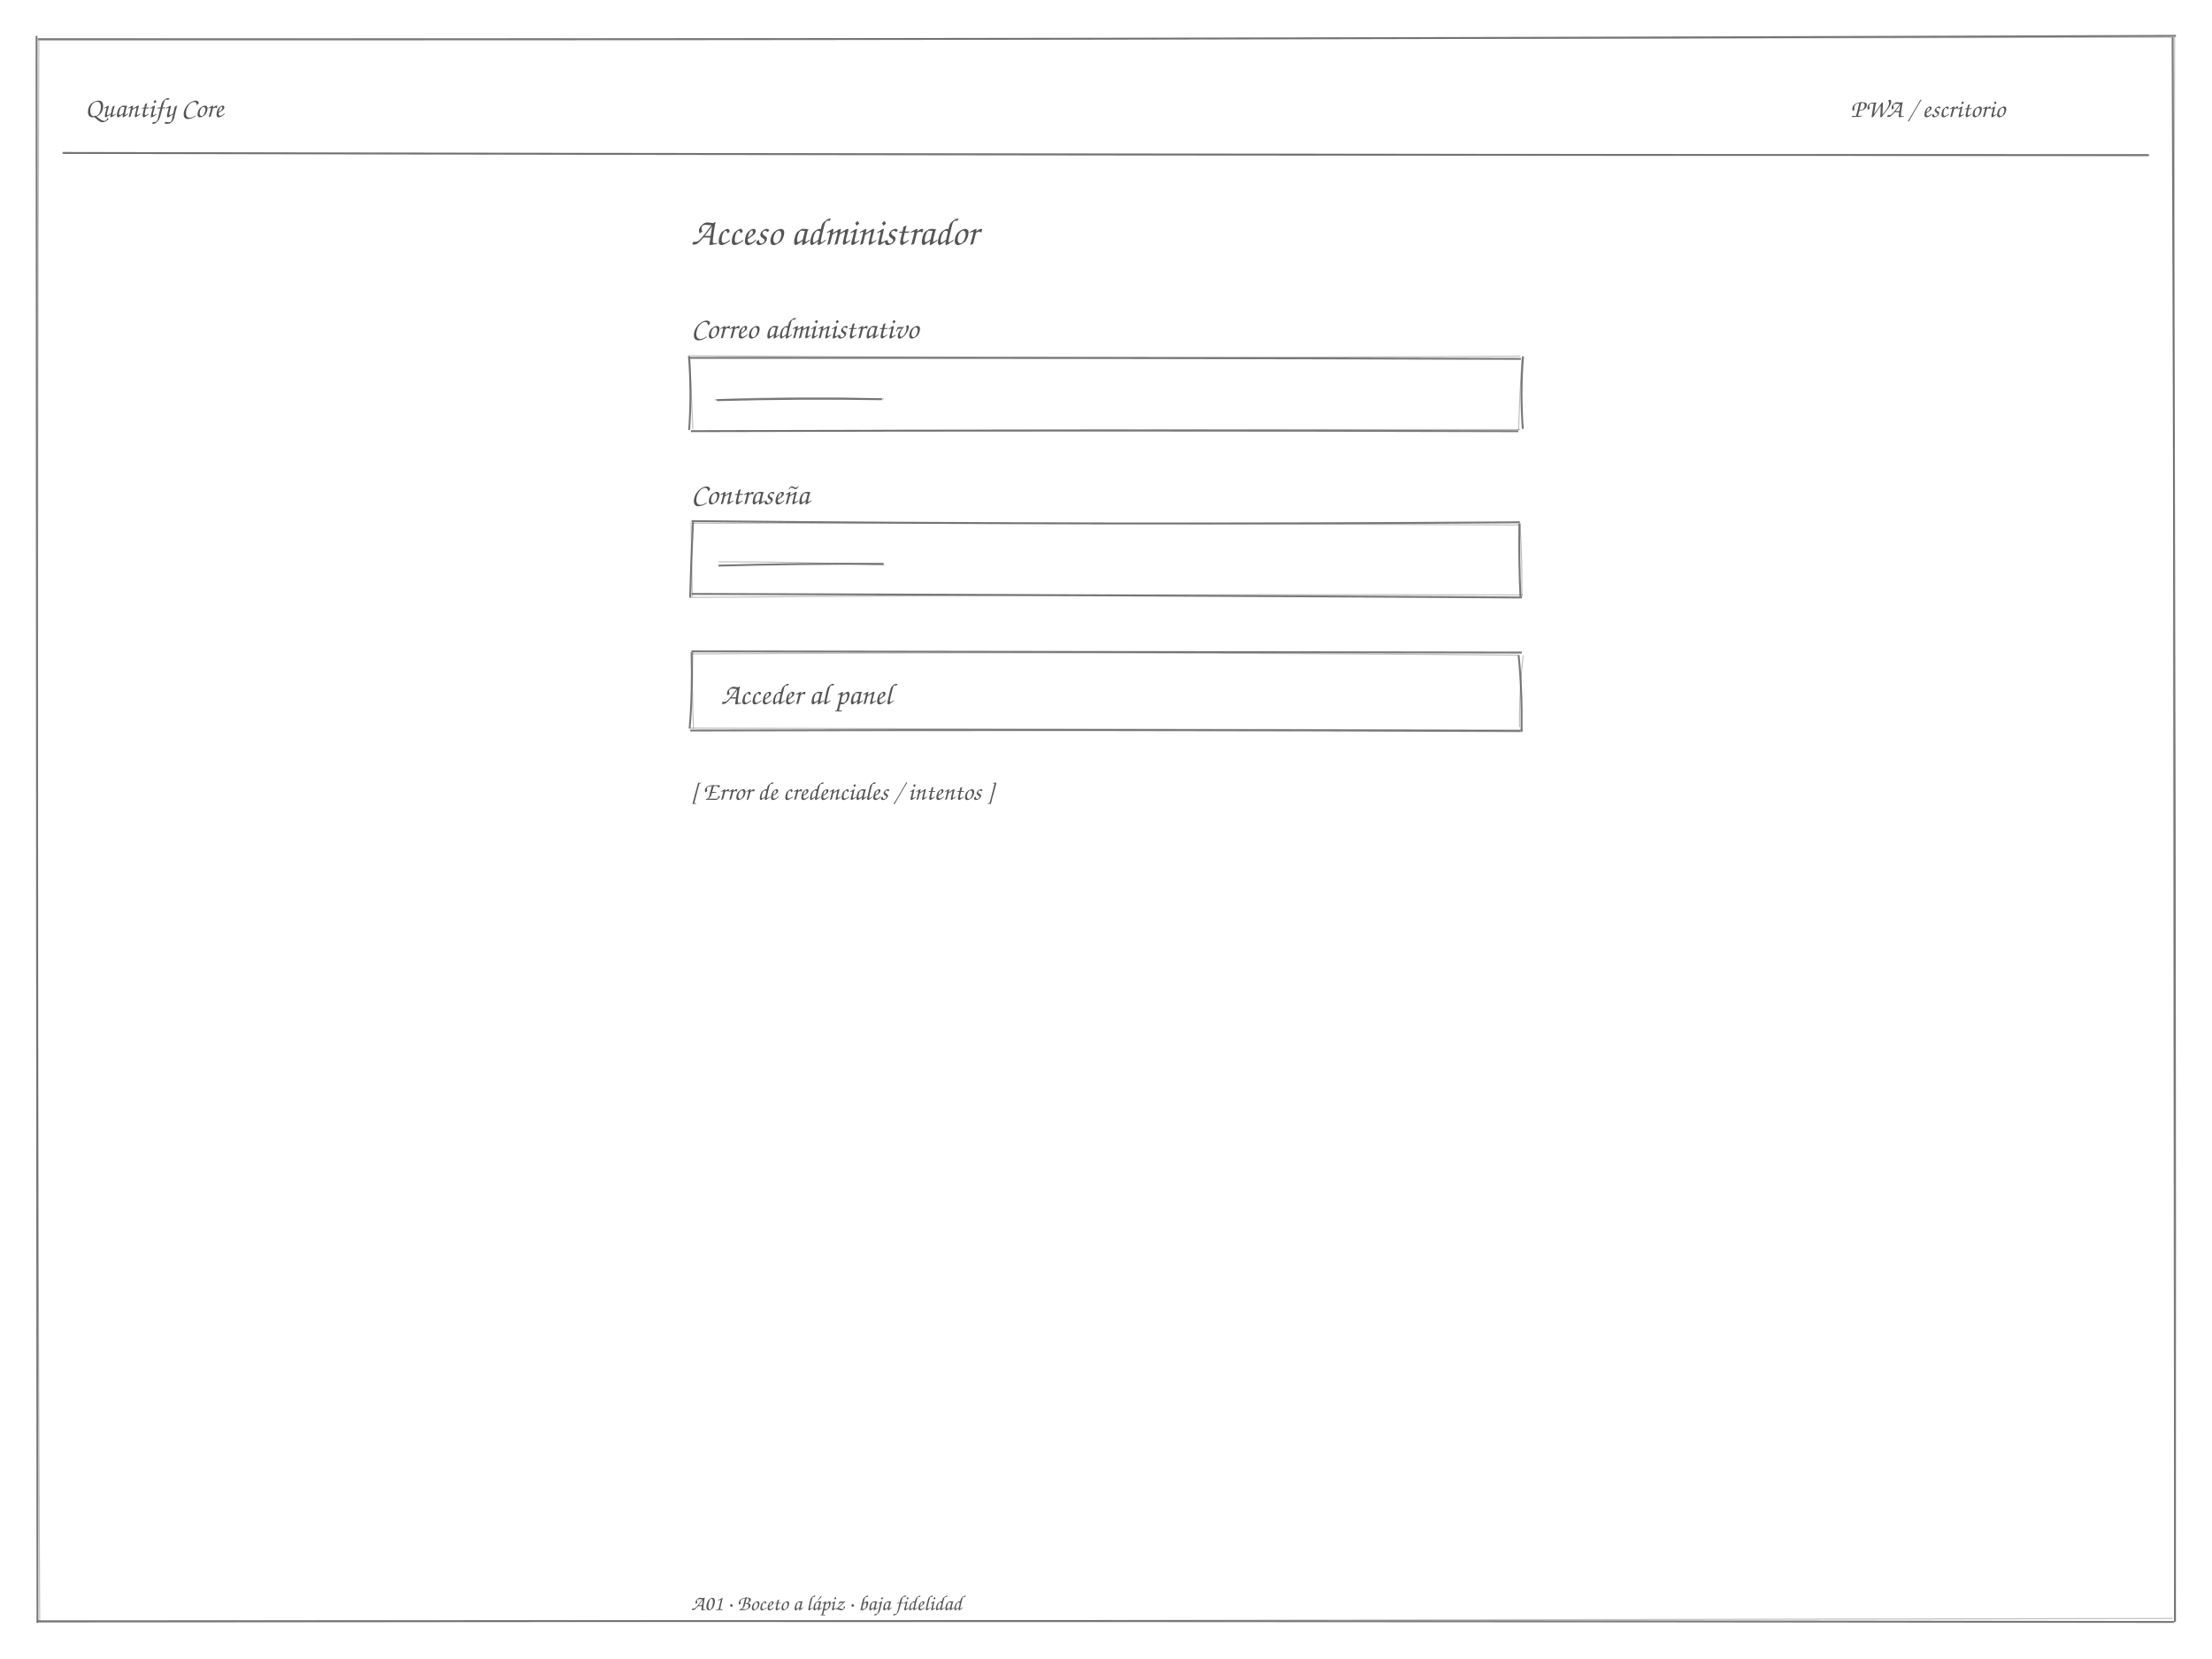
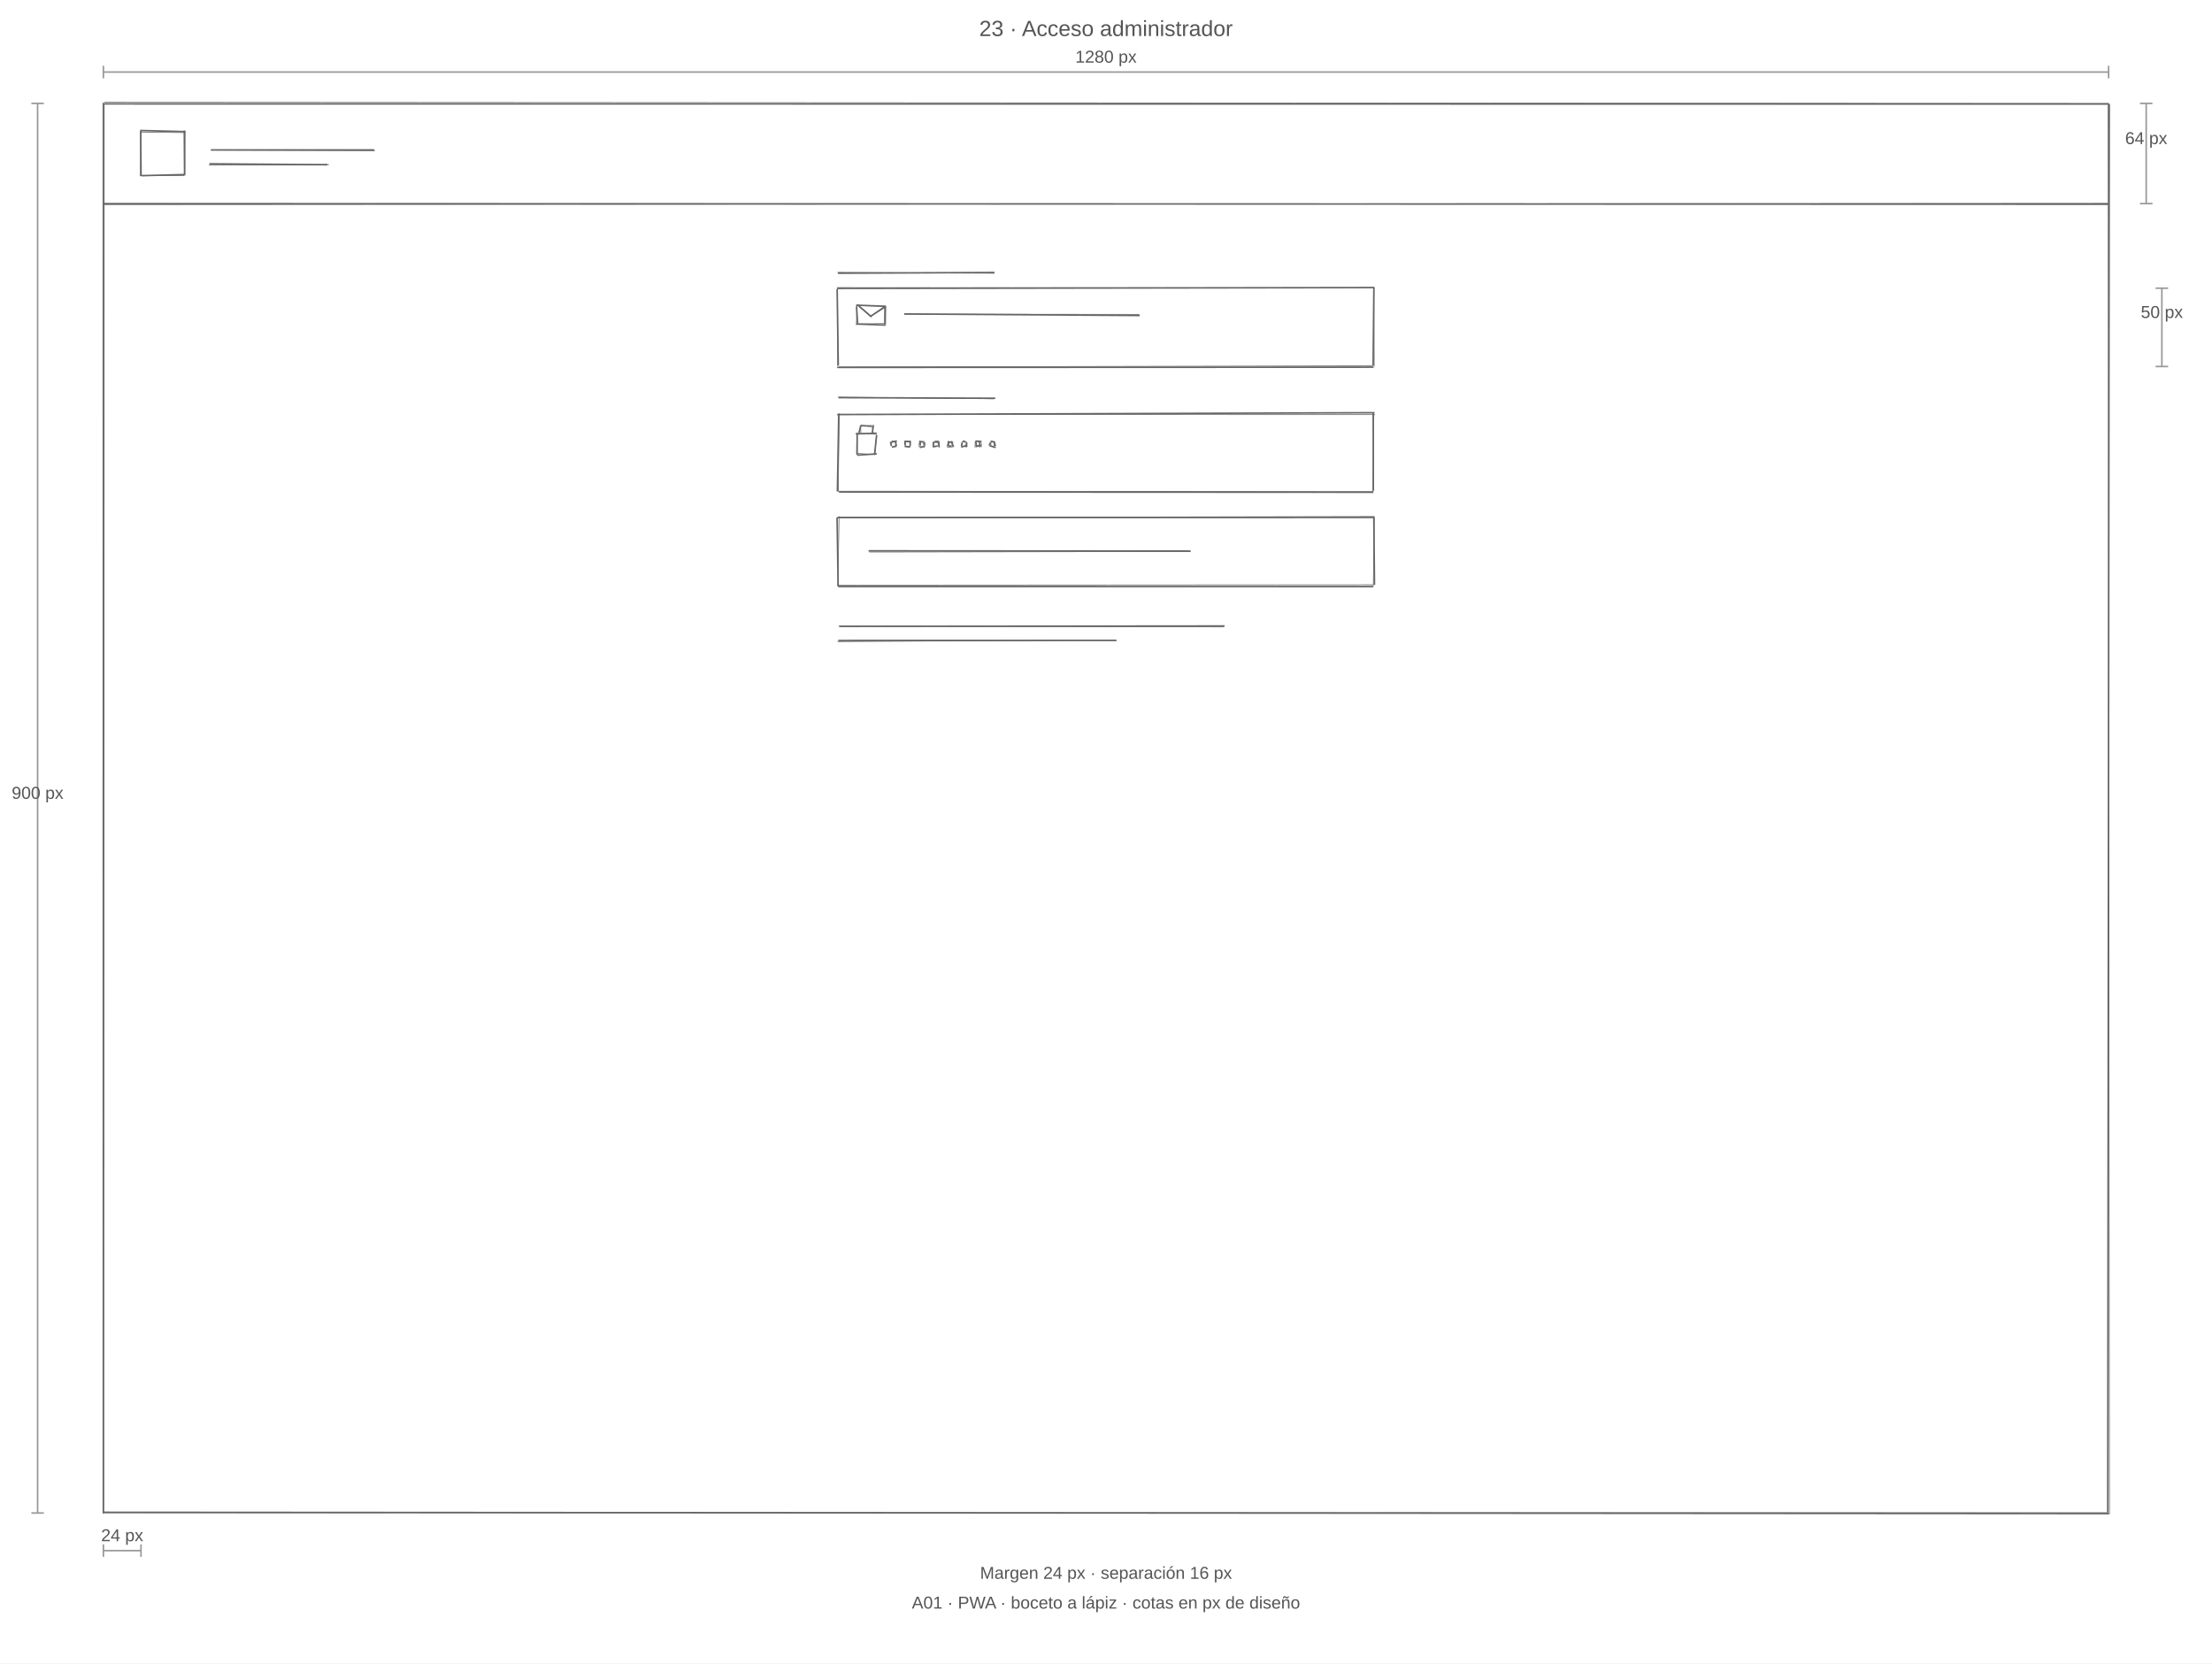
- <svg xmlns="http://www.w3.org/2000/svg" width="1040" height="780" viewBox="0 0 1040 780" role="img" aria-label="A01 Acceso administrador">
+ <svg xmlns="http://www.w3.org/2000/svg" width="1412" height="1062" viewBox="0 0 1412 1062" data-viewport="1280x900" role="img" aria-label="Acceso administrador">
  <rect width="100%" height="100%" fill="white" />
-   <path d="M 17.83 18.514 Q 519.601 18.704 1023.041 16.85" fill="none" stroke="#626262" stroke-width=".9" opacity=".85" />
-   <path d="M 18.119 18.126 Q 520.64 18.533 1021.131 17.53" fill="none" stroke="#626262" stroke-width=".5" opacity=".4" />
-   <path d="M 1021.484 17.484 Q 1022.89 390.923 1022.583 762.598" fill="none" stroke="#626262" stroke-width=".9" opacity=".85" />
-   <path d="M 1022.438 17.235 Q 1021.212 389.604 1022.723 761.735" fill="none" stroke="#626262" stroke-width=".5" opacity=".4" />
-   <path d="M 1022.086 762.582 Q 520.354 761.952 17.496 762.268" fill="none" stroke="#626262" stroke-width=".9" opacity=".85" />
-   <path d="M 1021.469 760.924 Q 519.756 762.021 18.47 762.626" fill="none" stroke="#626262" stroke-width=".5" opacity=".4" />
-   <path d="M 17.611 763.042 Q 17.346 389.674 17.197 16.857" fill="none" stroke="#626262" stroke-width=".9" opacity=".85" />
-   <path d="M 18.671 762.079 Q 16.871 390.524 18.276 19.118" fill="none" stroke="#626262" stroke-width=".5" opacity=".4" />
-   <text x="40" y="55" font-size="13" fill="#555" font-family="'Segoe Print','Comic Sans MS',cursive">Quantify Core</text>
-   <text x="870" y="55" font-size="12" fill="#555" font-family="'Segoe Print','Comic Sans MS',cursive">PWA / escritorio</text>
-   <path d="M 29.422 71.897 Q 519.713 72.941 1010.267 72.888" fill="none" stroke="#626262" stroke-width=".9" opacity=".85" />
-   <path d="M 29.96 72.025 Q 519.661 72.09 1010.548 73.253" fill="none" stroke="#626262" stroke-width=".5" opacity=".4" />
-   <text x="325" y="115" font-size="18" fill="#555" font-family="'Segoe Print','Comic Sans MS',cursive">Acceso administrador</text>
-   <text x="325" y="159" font-size="14" fill="#555" font-family="'Segoe Print','Comic Sans MS',cursive">Correo administrativo</text>
-   <path d="M 324.294 168.251 Q 520.996 168.168 715.057 168.729" fill="none" stroke="#626262" stroke-width=".9" opacity=".85" />
-   <path d="M 324.692 167.24 Q 519.374 168.749 714.748 167.448" fill="none" stroke="#626262" stroke-width=".5" opacity=".4" />
-   <path d="M 716.064 167.56 Q 714.732 184.549 715.966 201.642" fill="none" stroke="#626262" stroke-width=".9" opacity=".85" />
-   <path d="M 715.646 168.301 Q 714.532 184.325 713.987 202.258" fill="none" stroke="#626262" stroke-width=".5" opacity=".4" />
-   <path d="M 713.884 202.73 Q 520.745 202.156 324.888 202.712" fill="none" stroke="#626262" stroke-width=".9" opacity=".85" />
-   <path d="M 714.699 201.95 Q 519.29 201.796 324.716 202.779" fill="none" stroke="#626262" stroke-width=".5" opacity=".4" />
-   <path d="M 324.01 202.225 Q 325.28 184.365 323.899 167.357" fill="none" stroke="#626262" stroke-width=".9" opacity=".85" />
-   <path d="M 325.786 201.776 Q 325 183.98 324.195 167.009" fill="none" stroke="#626262" stroke-width=".5" opacity=".4" />
-   <path d="M 336.966 188.143 Q 376.319 187.066 414.639 187.711" fill="none" stroke="#626262" stroke-width=".9" opacity=".85" />
-   <path d="M 335.993 187.941 Q 374.969 186.292 415.546 187.526" fill="none" stroke="#626262" stroke-width=".5" opacity=".4" />
-   <text x="325" y="237" font-size="14" fill="#555" font-family="'Segoe Print','Comic Sans MS',cursive">Contraseña</text>
-   <path d="M 325.149 245.002 Q 518.98 246.922 714.588 245.559" fill="none" stroke="#626262" stroke-width=".9" opacity=".85" />
-   <path d="M 324.429 245.998 Q 519.242 245.73 714.536 246.839" fill="none" stroke="#626262" stroke-width=".5" opacity=".4" />
-   <path d="M 714.38 246.154 Q 714.083 263.876 714.86 280.538" fill="none" stroke="#626262" stroke-width=".9" opacity=".85" />
-   <path d="M 714.674 245.994 Q 715.737 263.887 715.528 280.75" fill="none" stroke="#626262" stroke-width=".5" opacity=".4" />
-   <path d="M 715.517 280.913 Q 519.348 279.76 325.152 279.24" fill="none" stroke="#626262" stroke-width=".9" opacity=".85" />
-   <path d="M 715.889 279.725 Q 520.726 279.194 324.599 280.911" fill="none" stroke="#626262" stroke-width=".5" opacity=".4" />
-   <path d="M 324.47 280.953 Q 324.947 263.407 325.826 245.492" fill="none" stroke="#626262" stroke-width=".9" opacity=".85" />
-   <path d="M 325.545 280.516 Q 325.032 262.136 324.923 246.561" fill="none" stroke="#626262" stroke-width=".5" opacity=".4" />
-   <path d="M 337.801 265.934 Q 375.522 264.906 415.42 265.089" fill="none" stroke="#626262" stroke-width=".9" opacity=".85" />
-   <path d="M 337.813 264.131 Q 376.391 264.12 415.858 265.703" fill="none" stroke="#626262" stroke-width=".5" opacity=".4" />
-   <path d="M 325.087 306.246 Q 520.463 306.536 715.497 306.803" fill="none" stroke="#626262" stroke-width=".9" opacity=".85" />
-   <path d="M 325.501 307.428 Q 519.687 306.245 714.391 308.03" fill="none" stroke="#626262" stroke-width=".5" opacity=".4" />
-   <path d="M 713.986 308.088 Q 715.681 324.168 715.396 344.102" fill="none" stroke="#626262" stroke-width=".9" opacity=".85" />
-   <path d="M 716.148 308.133 Q 714.276 324.346 714.426 341.915" fill="none" stroke="#626262" stroke-width=".5" opacity=".4" />
-   <path d="M 714.93 343.716 Q 519.028 342.929 324.532 343.449" fill="none" stroke="#626262" stroke-width=".9" opacity=".85" />
-   <path d="M 715.912 343.177 Q 519.049 342.888 324.718 342.334" fill="none" stroke="#626262" stroke-width=".5" opacity=".4" />
-   <path d="M 324.242 342.524 Q 325.666 325.454 325.165 306.656" fill="none" stroke="#626262" stroke-width=".9" opacity=".85" />
-   <path d="M 326.096 342.634 Q 325.192 325.527 325.801 306.184" fill="none" stroke="#626262" stroke-width=".5" opacity=".4" />
-   <text x="339" y="331" font-size="14" fill="#555" font-family="'Segoe Print','Comic Sans MS',cursive">Acceder al panel</text>
-   <text x="325" y="376" font-size="12" fill="#555" font-family="'Segoe Print','Comic Sans MS',cursive">[ Error de credenciales / intentos ]</text>
-   <text x="325" y="757" font-size="10" fill="#555" font-family="'Segoe Print','Comic Sans MS',cursive">A01 · Boceto a lápiz · baja fidelidad</text>
+   <g transform="translate(66 66)">
+     <g id="interface">
+       <path d="M-0.104 0.313 L1279.757 0.428" fill="none" stroke="#666666" stroke-width="1" />
+       <path d="M0.634 -0.7 L1280.073 0.077" fill="none" stroke="#666666" stroke-width="0.45" />
+       <path d="M1280.389 0.324 L1279.471 899.714" fill="none" stroke="#666666" stroke-width="1" />
+       <path d="M1279.686 -0.314 L1280.542 900.562" fill="none" stroke="#666666" stroke-width="0.45" />
+       <path d="M1280.355 900.364 L0.266 899.534" fill="none" stroke="#666666" stroke-width="1" />
+       <path d="M1279.52 899.759 L0.44 899.839" fill="none" stroke="#666666" stroke-width="0.45" />
+       <path d="M0.052 900.354 L0.215 -0.029" fill="none" stroke="#666666" stroke-width="1" />
+       <path d="M-0.306 900.163 L-0.323 -0.655" fill="none" stroke="#666666" stroke-width="0.45" />
+       <g data-ui="header" data-box="0,0,1280,64">
+         <path d="M-0.149 64.013 L1280.286 64.381" fill="none" stroke="#666666" stroke-width="1" />
+         <path d="M-0.237 64.634 L1279.602 63.802" fill="none" stroke="#666666" stroke-width="0.45" />
+         <path d="M23.511 17.305 L52.409 18.048" fill="none" stroke="#666666" stroke-width="1" />
+         <path d="M23.313 18.319 L52.168 18.68" fill="none" stroke="#666666" stroke-width="0.45" />
+         <path d="M51.648 17.329 L51.825 45.964" fill="none" stroke="#666666" stroke-width="1" />
+         <path d="M52.162 17.932 L51.976 45.406" fill="none" stroke="#666666" stroke-width="0.45" />
+         <path d="M51.794 45.446 L24.334 46.154" fill="none" stroke="#666666" stroke-width="1" />
+         <path d="M51.57 46.153 L24.606 46.102" fill="none" stroke="#666666" stroke-width="0.45" />
+         <path d="M24.035 46.443 L23.812 17.537" fill="none" stroke="#666666" stroke-width="1" />
+         <path d="M23.619 46.456 L23.846 17.664" fill="none" stroke="#666666" stroke-width="0.45" />
+         <path d="M68.648 29.732 L172.837 29.726" fill="none" stroke="#666666" stroke-width="1" />
+         <path d="M68.588 29.782 L173.393 30.183" fill="none" stroke="#666666" stroke-width="0.45" />
+         <path d="M67.715 38.589 L142.984 39.157" fill="none" stroke="#666666" stroke-width="1" />
+         <path d="M67.32 39.444 L144.054 39.095" fill="none" stroke="#666666" stroke-width="0.45" />
+       </g>
+       <g data-ui="input" data-box="469,104,342,64">
+         <path d="M468.932 108.433 L568.817 107.97" fill="none" stroke="#666666" stroke-width="1" />
+         <path d="M468.568 107.876 L568.827 108.474" fill="none" stroke="#666666" stroke-width="0.45" />
+         <path d="M468.398 118.137 L811.17 117.614" fill="none" stroke="#666666" stroke-width="1" />
+         <path d="M468.33 117.608 L811.478 117.864" fill="none" stroke="#666666" stroke-width="0.45" />
+         <path d="M811 117.379 L810.51 167.397" fill="none" stroke="#666666" stroke-width="1" />
+         <path d="M810.979 118.696 L811.194 168.04" fill="none" stroke="#666666" stroke-width="0.45" />
+         <path d="M810.78 168.433 L468.387 168.573" fill="none" stroke="#666666" stroke-width="1" />
+         <path d="M810.372 167.569 L469.332 168.32" fill="none" stroke="#666666" stroke-width="0.45" />
+         <path d="M469.091 167.392 L468.379 118.561" fill="none" stroke="#666666" stroke-width="1" />
+         <path d="M468.75 167.732 L468.653 117.999" fill="none" stroke="#666666" stroke-width="0.45" />
+         <path d="M480.539 128.836 L498.717 129.511" fill="none" stroke="#666666" stroke-width="1" />
+         <path d="M480.622 129.094 L498.442 129.533" fill="none" stroke="#666666" stroke-width="0.45" />
+         <path d="M498.915 129.328 L498.802 140.996" fill="none" stroke="#666666" stroke-width="1" />
+         <path d="M499.449 129.54 L499.321 141.457" fill="none" stroke="#666666" stroke-width="0.45" />
+         <path d="M499.315 141.556 L480.603 140.854" fill="none" stroke="#666666" stroke-width="1" />
+         <path d="M499.093 140.537 L481.541 140.833" fill="none" stroke="#666666" stroke-width="0.45" />
+         <path d="M481.442 140.509 L480.756 129.554" fill="none" stroke="#666666" stroke-width="1" />
+         <path d="M480.677 141.58 L480.967 129.248" fill="none" stroke="#666666" stroke-width="0.45" />
+         <path d="M481.503 128.691 L490.332 136.314" fill="none" stroke="#666666" stroke-width="1" />
+         <path d="M481.02 128.474 L489.953 136.341" fill="none" stroke="#666666" stroke-width="0.45" />
+         <path d="M499.488 129.568 L489.709 135.942" fill="none" stroke="#666666" stroke-width="1" />
+         <path d="M499.256 129.054 L490.495 135.471" fill="none" stroke="#666666" stroke-width="0.45" />
+         <path d="M511.238 134.464 L661.522 135.428" fill="none" stroke="#666666" stroke-width="1" />
+         <path d="M511.053 134.541 L661.282 134.718" fill="none" stroke="#666666" stroke-width="0.45" />
+       </g>
+       <g data-ui="input" data-box="469,184,342,64">
+         <path d="M469.303 187.88 L569.305 188.261" fill="none" stroke="#666666" stroke-width="1" />
+         <path d="M468.809 187.541 L568.629 188.627" fill="none" stroke="#666666" stroke-width="0.45" />
+         <path d="M468.383 198.662 L811.414 197.494" fill="none" stroke="#666666" stroke-width="1" />
+         <path d="M469.241 198.671 L811.699 198.69" fill="none" stroke="#666666" stroke-width="0.45" />
+         <path d="M810.559 197.602 L810.651 247.339" fill="none" stroke="#666666" stroke-width="1" />
+         <path d="M810.957 198.436 L810.408 247.957" fill="none" stroke="#666666" stroke-width="0.45" />
+         <path d="M810.715 248.273 L469.555 248.108" fill="none" stroke="#666666" stroke-width="1" />
+         <path d="M810.421 247.932 L468.829 247.595" fill="none" stroke="#666666" stroke-width="0.45" />
+         <path d="M468.538 247.71 L469.405 198.276" fill="none" stroke="#666666" stroke-width="1" />
+         <path d="M469.101 247.79 L469.667 197.777" fill="none" stroke="#666666" stroke-width="0.45" />
+         <path d="M503.117 216.321 L506.488 215.503" fill="none" stroke="#666666" stroke-width="1" />
+         <path d="M503.204 215.364 L506.039 216.115" fill="none" stroke="#666666" stroke-width="0.45" />
+         <path d="M505.718 215.838 L506.067 218.975" fill="none" stroke="#666666" stroke-width="1" />
+         <path d="M505.607 216.544 L506.327 218.821" fill="none" stroke="#666666" stroke-width="0.45" />
+         <path d="M506.159 218.907 L503.236 219.489" fill="none" stroke="#666666" stroke-width="1" />
+         <path d="M505.963 218.419 L503.527 219.417" fill="none" stroke="#666666" stroke-width="0.45" />
+         <path d="M502.961 218.714 L502.459 216.081" fill="none" stroke="#666666" stroke-width="1" />
+         <path d="M503.003 218.367 L502.882 215.773" fill="none" stroke="#666666" stroke-width="0.45" />
+         <path d="M511.492 215.846 L515.395 215.982" fill="none" stroke="#666666" stroke-width="1" />
+         <path d="M512.022 215.394 L515.205 215.889" fill="none" stroke="#666666" stroke-width="0.45" />
+         <path d="M514.9 215.596 L515.019 218.72" fill="none" stroke="#666666" stroke-width="1" />
+         <path d="M515.156 215.696 L514.887 219.407" fill="none" stroke="#666666" stroke-width="0.45" />
+         <path d="M515.029 219.301 L511.419 218.952" fill="none" stroke="#666666" stroke-width="1" />
+         <path d="M514.441 219.672 L512.593 219.274" fill="none" stroke="#666666" stroke-width="0.45" />
+         <path d="M511.728 218.315 L511.688 215.438" fill="none" stroke="#666666" stroke-width="1" />
+         <path d="M511.865 218.569 L512.046 216.524" fill="none" stroke="#666666" stroke-width="0.45" />
+         <path d="M520.74 215.825 L523.304 216.153" fill="none" stroke="#666666" stroke-width="1" />
+         <path d="M521.005 216.159 L524.3 215.815" fill="none" stroke="#666666" stroke-width="0.45" />
+         <path d="M523.585 216.105 L523.993 218.533" fill="none" stroke="#666666" stroke-width="1" />
+         <path d="M524.649 216.467 L524.698 218.491" fill="none" stroke="#666666" stroke-width="0.45" />
+         <path d="M524.431 218.997 L521.082 219.663" fill="none" stroke="#666666" stroke-width="1" />
+         <path d="M524.013 219.521 L520.317 218.987" fill="none" stroke="#666666" stroke-width="0.45" />
+         <path d="M521.345 218.447 L521.539 215.797" fill="none" stroke="#666666" stroke-width="1" />
+         <path d="M520.533 218.35 L521.105 215.774" fill="none" stroke="#666666" stroke-width="0.45" />
+         <path d="M530.14 216.258 L532.902 216.222" fill="none" stroke="#666666" stroke-width="1" />
+         <path d="M530.661 215.419 L533.5 215.635" fill="none" stroke="#666666" stroke-width="0.45" />
+         <path d="M533.204 215.902 L533.494 219.653" fill="none" stroke="#666666" stroke-width="1" />
+         <path d="M532.633 216.294 L533.14 218.682" fill="none" stroke="#666666" stroke-width="0.45" />
+         <path d="M532.519 218.75 L529.324 219.17" fill="none" stroke="#666666" stroke-width="1" />
+         <path d="M532.835 218.753 L529.86 219.313" fill="none" stroke="#666666" stroke-width="0.45" />
+         <path d="M529.666 218.752 L530.078 216.091" fill="none" stroke="#666666" stroke-width="1" />
+         <path d="M529.749 218.528 L529.375 216.1" fill="none" stroke="#666666" stroke-width="0.45" />
+         <path d="M538.821 216.551 L541.999 215.983" fill="none" stroke="#666666" stroke-width="1" />
+         <path d="M538.894 216.292 L542.651 216.422" fill="none" stroke="#666666" stroke-width="0.45" />
+         <path d="M541.532 216.435 L542.65 219.407" fill="none" stroke="#666666" stroke-width="1" />
+         <path d="M541.348 215.873 L542.166 219.028" fill="none" stroke="#666666" stroke-width="0.45" />
+         <path d="M541.492 218.719 L539.565 218.809" fill="none" stroke="#666666" stroke-width="1" />
+         <path d="M542.06 219.316 L538.455 219.544" fill="none" stroke="#666666" stroke-width="0.45" />
+         <path d="M539.288 218.983 L539.594 215.538" fill="none" stroke="#666666" stroke-width="1" />
+         <path d="M538.353 218.978 L539.344 216.516" fill="none" stroke="#666666" stroke-width="0.45" />
+         <path d="M548.554 215.522 L550.527 216.21" fill="none" stroke="#666666" stroke-width="1" />
+         <path d="M548.005 216.054 L551.273 216.384" fill="none" stroke="#666666" stroke-width="0.45" />
+         <path d="M551.092 216.46 L550.61 219.603" fill="none" stroke="#666666" stroke-width="1" />
+         <path d="M551.131 216.358 L551.3 219.206" fill="none" stroke="#666666" stroke-width="0.45" />
+         <path d="M550.596 218.479 L547.549 219.496" fill="none" stroke="#666666" stroke-width="1" />
+         <path d="M551.638 218.718 L548.607 218.905" fill="none" stroke="#666666" stroke-width="0.45" />
+         <path d="M547.759 219 L548.198 216.439" fill="none" stroke="#666666" stroke-width="1" />
+         <path d="M547.48 218.633 L548.274 216.667" fill="none" stroke="#666666" stroke-width="0.45" />
+         <path d="M556.76 215.597 L560.54 215.865" fill="none" stroke="#666666" stroke-width="1" />
+         <path d="M557.693 215.944 L559.955 216.465" fill="none" stroke="#666666" stroke-width="0.45" />
+         <path d="M559.353 216.244 L559.347 219.537" fill="none" stroke="#666666" stroke-width="1" />
+         <path d="M560.417 216.563 L560.439 219.532" fill="none" stroke="#666666" stroke-width="0.45" />
+         <path d="M560.327 218.408 L556.74 218.935" fill="none" stroke="#666666" stroke-width="1" />
+         <path d="M560.315 218.425 L556.892 219.357" fill="none" stroke="#666666" stroke-width="0.45" />
+         <path d="M557.37 218.775 L556.823 215.78" fill="none" stroke="#666666" stroke-width="1" />
+         <path d="M556.365 219.687 L556.595 215.435" fill="none" stroke="#666666" stroke-width="0.45" />
+         <path d="M566.307 215.81 L569.212 216.291" fill="none" stroke="#666666" stroke-width="1" />
+         <path d="M566.451 215.556 L568.961 216.142" fill="none" stroke="#666666" stroke-width="0.45" />
+         <path d="M568.531 216.162 L569.454 218.785" fill="none" stroke="#666666" stroke-width="1" />
+         <path d="M568.539 215.761 L568.45 219.552" fill="none" stroke="#666666" stroke-width="0.45" />
+         <path d="M569.624 219.699 L565.724 218.613" fill="none" stroke="#666666" stroke-width="1" />
+         <path d="M568.434 219.663 L566.56 218.593" fill="none" stroke="#666666" stroke-width="0.45" />
+         <path d="M565.363 218.388 L566.422 216.433" fill="none" stroke="#666666" stroke-width="1" />
+         <path d="M566.537 219.194 L566.512 216.536" fill="none" stroke="#666666" stroke-width="0.45" />
+         <path d="M480.308 211.008 L493.642 210.619" fill="none" stroke="#666666" stroke-width="1" />
+         <path d="M480.373 210.647 L493.226 211.226" fill="none" stroke="#666666" stroke-width="0.45" />
+         <path d="M493.59 211.698 L492.346 223.611" fill="none" stroke="#666666" stroke-width="1" />
+         <path d="M493.524 211.487 L492.374 224.451" fill="none" stroke="#666666" stroke-width="0.45" />
+         <path d="M493.676 223.749 L481.211 224.601" fill="none" stroke="#666666" stroke-width="1" />
+         <path d="M492.936 224.217 L480.929 223.443" fill="none" stroke="#666666" stroke-width="0.45" />
+         <path d="M481.122 224.429 L481.172 210.951" fill="none" stroke="#666666" stroke-width="1" />
+         <path d="M480.822 223.867 L481.001 210.918" fill="none" stroke="#666666" stroke-width="0.45" />
+         <path d="M482.324 210.445 L483.449 205.761" fill="none" stroke="#666666" stroke-width="1" />
+         <path d="M483.546 210.331 L483.355 206.063" fill="none" stroke="#666666" stroke-width="0.45" />
+         <path d="M483.24 205.648 L490.46 206.163" fill="none" stroke="#666666" stroke-width="1" />
+         <path d="M483.298 206.131 L490.822 205.645" fill="none" stroke="#666666" stroke-width="0.45" />
+         <path d="M491.515 205.369 L490.83 210.354" fill="none" stroke="#666666" stroke-width="1" />
+         <path d="M490.758 206.231 L491.594 211.269" fill="none" stroke="#666666" stroke-width="0.45" />
+       </g>
+       <g data-ui="button" data-box="469,264,342,44">
+         <path d="M468.583 264.395 L811.072 264.375" fill="none" stroke="#666666" stroke-width="1" />
+         <path d="M469.546 264.477 L810.611 263.768" fill="none" stroke="#666666" stroke-width="0.45" />
+         <path d="M810.963 263.584 L811.373 307.417" fill="none" stroke="#666666" stroke-width="1" />
+         <path d="M811.256 264.282 L810.628 308.334" fill="none" stroke="#666666" stroke-width="0.45" />
+         <path d="M810.538 308.515 L469.057 308.471" fill="none" stroke="#666666" stroke-width="1" />
+         <path d="M810.483 307.346 L468.378 307.586" fill="none" stroke="#666666" stroke-width="0.45" />
+         <path d="M469.024 308.377 L468.332 264.313" fill="none" stroke="#666666" stroke-width="1" />
+         <path d="M468.833 307.81 L469.618 263.569" fill="none" stroke="#666666" stroke-width="0.45" />
+         <path d="M488.426 285.696 L693.941 285.827" fill="none" stroke="#666666" stroke-width="1" />
+         <path d="M488.928 286.456 L694.059 286.102" fill="none" stroke="#666666" stroke-width="0.45" />
+       </g>
+       <g data-ui="text" data-box="469,324,342,26">
+         <path d="M469.68 333.898 L715.719 333.667" fill="none" stroke="#666666" stroke-width="1" />
+         <path d="M469.585 333.735 L715.034 334.254" fill="none" stroke="#666666" stroke-width="0.45" />
+         <path d="M469.088 342.911 L646.708 342.851" fill="none" stroke="#666666" stroke-width="1" />
+         <path d="M468.598 343.642 L646.092 342.559" fill="none" stroke="#666666" stroke-width="0.45" />
+       </g>
+     </g>
+     <g id="dimensions">
+       <text x="640" y="-43" text-anchor="middle" font-family="Arial,sans-serif" font-size="14" fill="#555555">23 · Acceso administrador</text>
+       <g data-dimension="1280 px" stroke="#999999" fill="none">
+         <path d="M0 -20L1280 -20" />
+         <path d="M0 -24v8M1280 -24v8" />
+       </g>
+       <text x="640" y="-26" text-anchor="middle" font-family="Arial,sans-serif" font-size="11" fill="#555555">1280 px</text>
+       <g data-dimension="900 px" stroke="#999999" fill="none">
+         <path d="M-42 0L-42 900" />
+         <path d="M-46 0h8M-46 900h8" />
+       </g>
+       <text x="-42" y="444" text-anchor="middle" font-family="Arial,sans-serif" font-size="11" fill="#555555">900 px</text>
+       <g data-dimension="64 px" stroke="#999999" fill="none">
+         <path d="M1304 0L1304 64" />
+         <path d="M1300 0h8M1300 64h8" />
+       </g>
+       <text x="1304" y="26" text-anchor="middle" font-family="Arial,sans-serif" font-size="11" fill="#555555">64 px</text>
+       <g data-dimension="24 px" stroke="#999999" fill="none">
+         <path d="M0 924L24 924" />
+         <path d="M0 920v8M24 920v8" />
+       </g>
+       <text x="12" y="918" text-anchor="middle" font-family="Arial,sans-serif" font-size="11" fill="#555555">24 px</text>
+       <g data-dimension="50 px" stroke="#999999" fill="none">
+         <path d="M1314 118L1314 168" />
+         <path d="M1310 118h8M1310 168h8" />
+       </g>
+       <text x="1314" y="137" text-anchor="middle" font-family="Arial,sans-serif" font-size="11" fill="#555555">50 px</text>
+       <text x="640" y="942" text-anchor="middle" font-family="Arial,sans-serif" font-size="11" fill="#555555">Margen 24 px · separación 16 px</text>
+       <text x="640" y="961" text-anchor="middle" font-family="Arial,sans-serif" font-size="11" fill="#555555">A01 · PWA · boceto a lápiz · cotas en px de diseño</text>
+     </g>
+   </g>
</svg>
